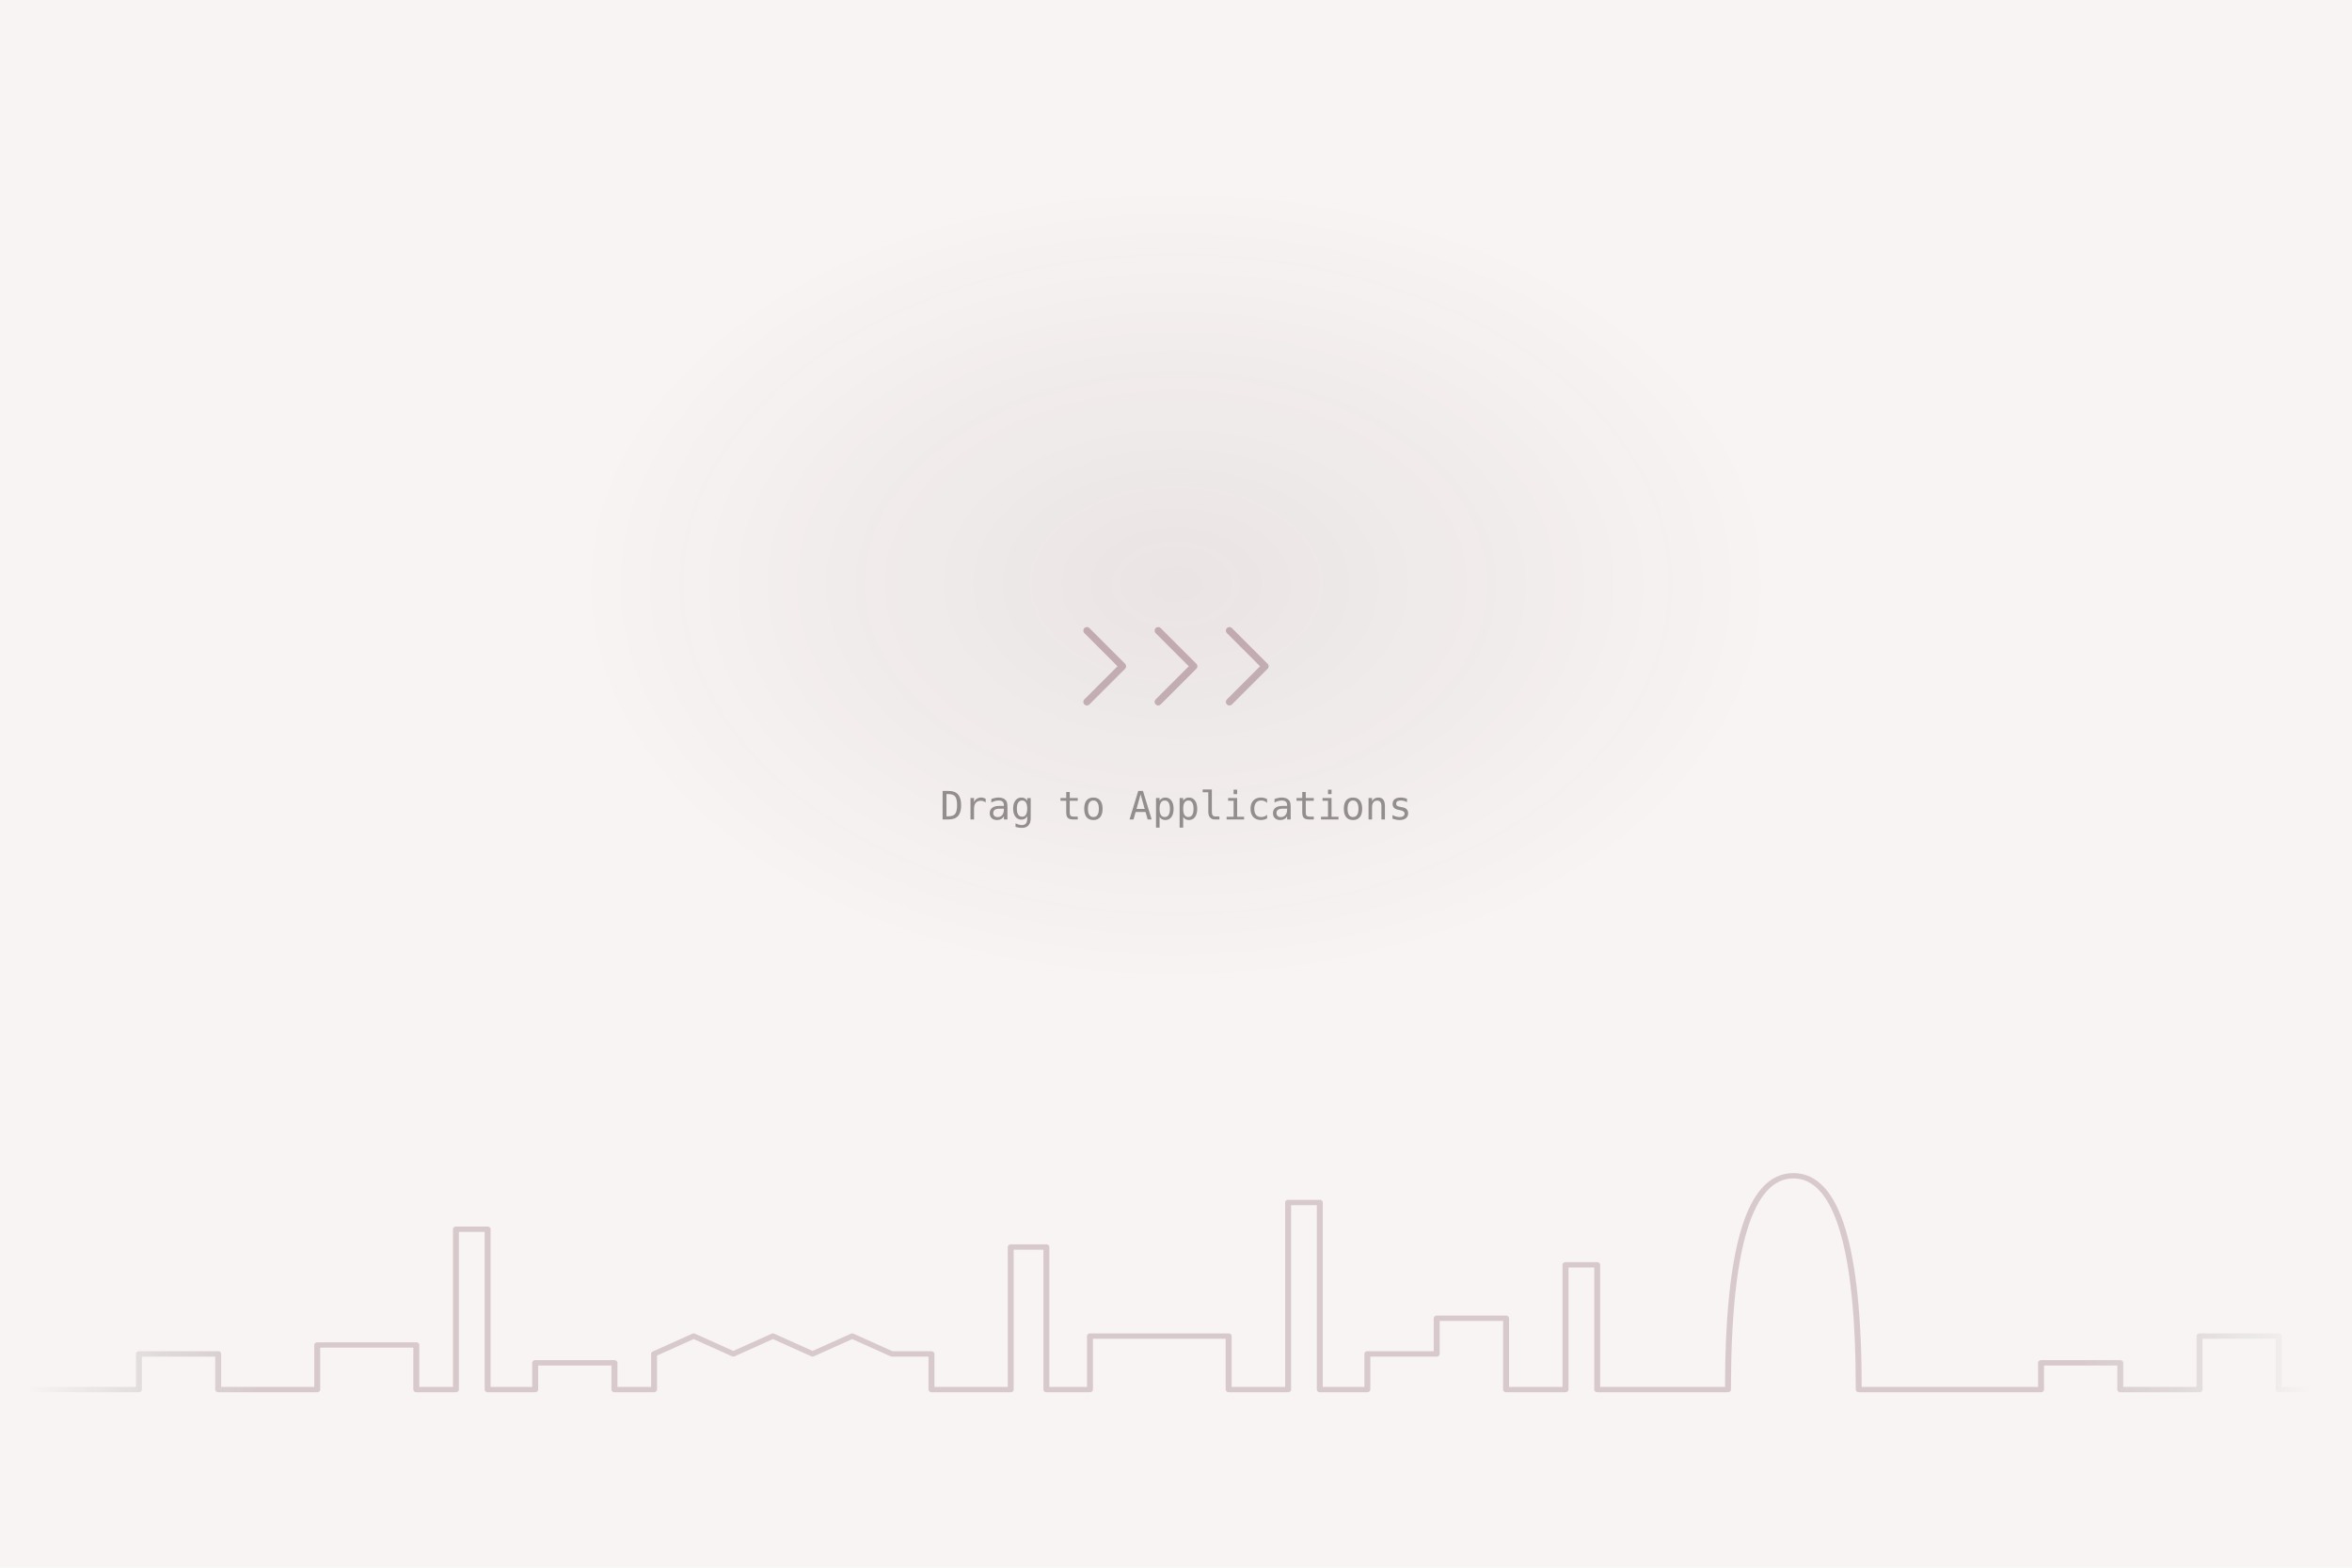
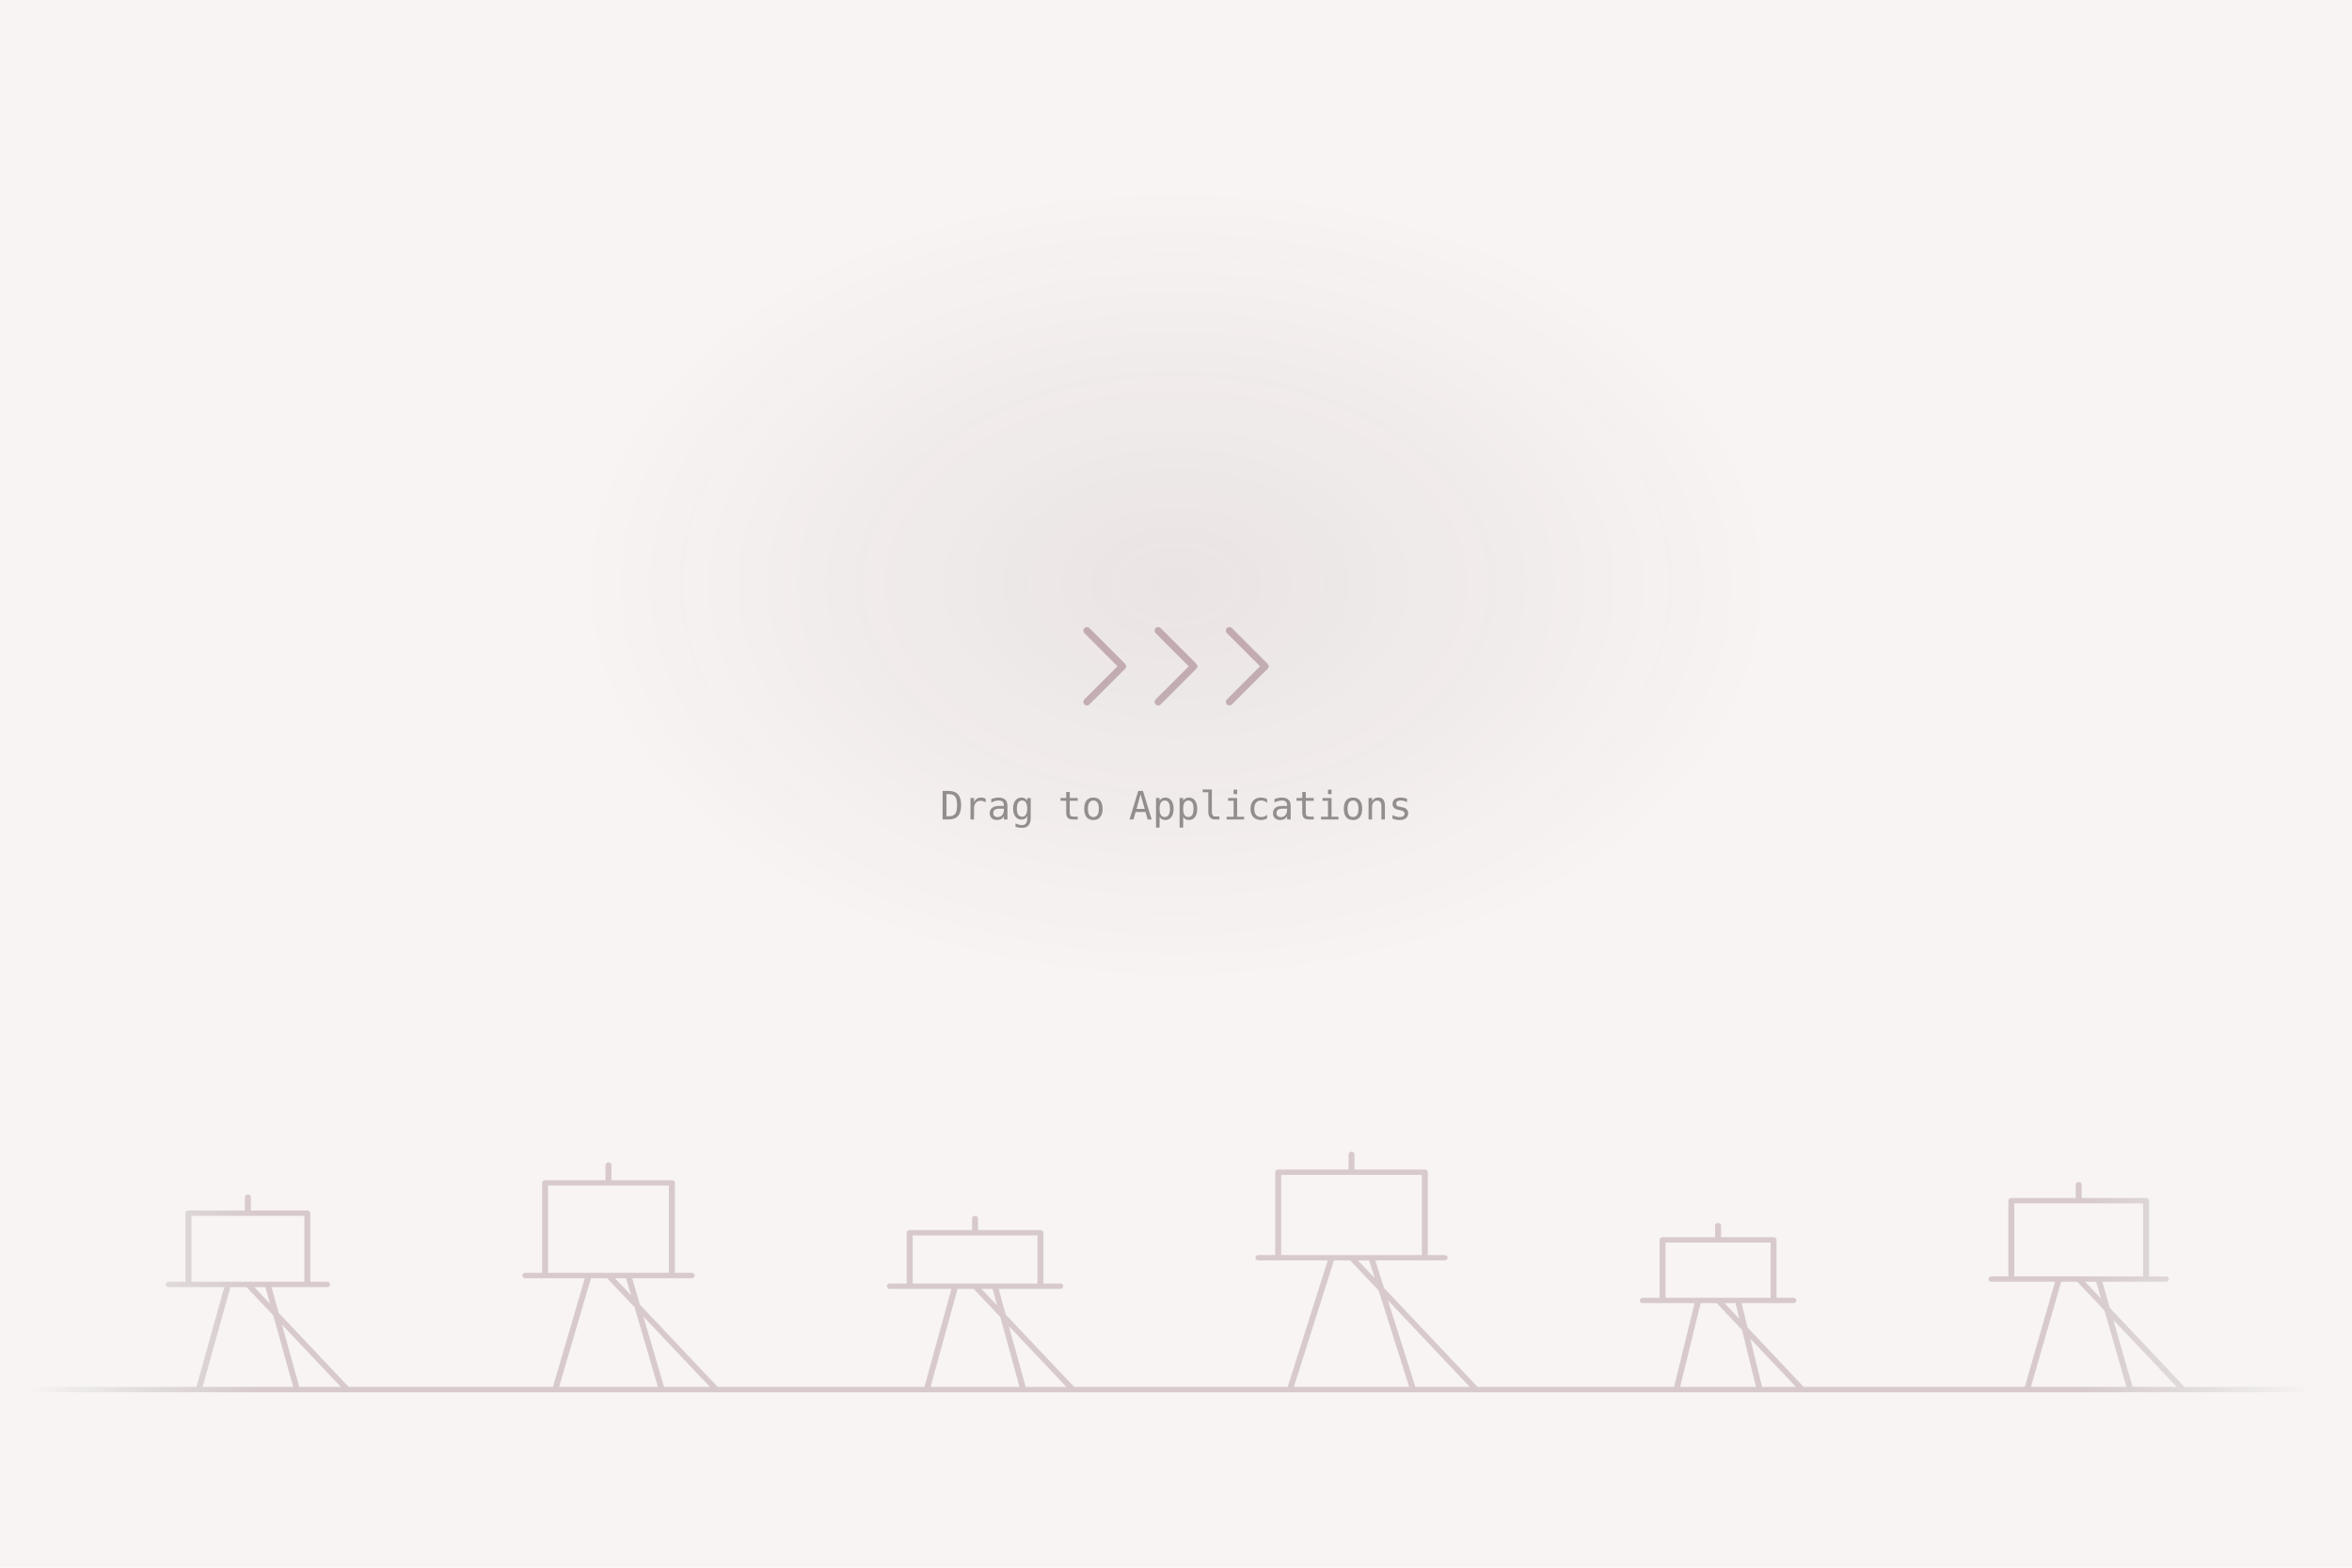
<svg xmlns="http://www.w3.org/2000/svg" width="660" height="440" viewBox="0 0 660 440">
  <defs>
    <radialGradient id="glow" cx="50%" cy="45%" r="35%">
      <stop offset="0%" stop-color="#5B2333" stop-opacity="0.08" />
      <stop offset="100%" stop-color="#5B2333" stop-opacity="0" />
    </radialGradient>
  </defs>
  <rect width="660" height="440" fill="#F7F4F3" />
  <ellipse cx="330" cy="180" rx="240" ry="160" fill="url(#glow)" />
  <g stroke="#5B2333" stroke-opacity="0.3" stroke-width="2" fill="none" stroke-linecap="round" stroke-linejoin="round">
    <polyline points="305,177 315,187 305,197" />
    <polyline points="325,177 335,187 325,197" />
    <polyline points="345,177 355,187 345,197" />
  </g>
  <text x="330" y="230" text-anchor="middle" font-family="ui-monospace, 'SF Mono', Menlo, monospace" font-size="11" fill="#928E8D">Drag to Applications</text>
  <g transform="translate(-5.5, 280) scale(0.556, 0.5)" opacity="0.2">
    <defs>
-       <linearGradient id="skyGrad" x1="0%" y1="0%" x2="100%" y2="0%">
+       <linearGradient id="easelGrad" x1="0%" y1="0%" x2="100%" y2="0%">
        <stop offset="0%" stop-color="transparent" />
        <stop offset="10%" stop-color="#5B2333" />
        <stop offset="90%" stop-color="#5B2333" />
        <stop offset="100%" stop-color="transparent" />
      </linearGradient>
    </defs>
-     <path d="M20,220 L80,220 L80,200 L120,200 L120,220 L170,220 L170,195 L220,195 L220,220 L240,220 L240,130 L256,130 L256,220 L280,220 L280,205 L320,205 L320,220 L340,220 L340,200 L360,190 L380,200 L400,190 L420,200 L440,190 L460,200 L480,200 L480,220 L520,220 L520,140 L538,140 L538,220 L560,220 L560,190 L630,190 L630,220 L660,220 L660,115 L676,115 L676,220 L700,220 L700,200 L735,200 L735,180 L770,180 L770,220 L800,220 L800,150 L816,150 L816,220 L882,220 Q882,100 915,100 Q948,100 948,220 L1040,220 L1040,205 L1080,205 L1080,220 L1120,220 L1120,190 L1160,190 L1160,220 L1180,220" fill="none" stroke="url(#skyGrad)" stroke-width="3" stroke-linecap="round" stroke-linejoin="round" />
+     <path d="M20,220 L1180,220 M105,161 L105,121 L165,121 L165,161 M135,121 L135,112 M95,161 L175,161 M125,161 L110.22,220 M145,161 L159.78,220 M135,161 L185.15,220 M285,156 L285,104 L349,104 L349,156 M317,104 L317,94 M275,156 L359,156 M307,156 L290.12,220 M327,156 L343.88,220 M317,156 L371.4,220 M469,162 L469,132 L535,132 L535,162 M502,132 L502,124 M459,162 L545,162 M492,162 L477.64,220 M512,162 L526.36,220 M502,162 L551.3,220 M655,146 L655,98 L729,98 L729,146 M692,98 L692,88 M645,146 L739,146 M682,146 L660.92,220 M702,146 L723.08,220 M692,146 L754.9,220 M849,170 L849,136 L905,136 L905,170 M877,136 L877,128 M839,170 L915,170 M867,170 L856,220 M887,170 L898,220 M877,170 L919.5,220 M1025,158 L1025,114 L1093,114 L1093,158 M1059,114 L1059,105 M1015,158 L1103,158 M1049,158 L1032.96,220 M1069,158 L1085.04,220 M1059,158 L1111.7,220" fill="none" stroke="url(#easelGrad)" stroke-width="3" stroke-linecap="round" stroke-linejoin="round" />
  </g>
</svg>
